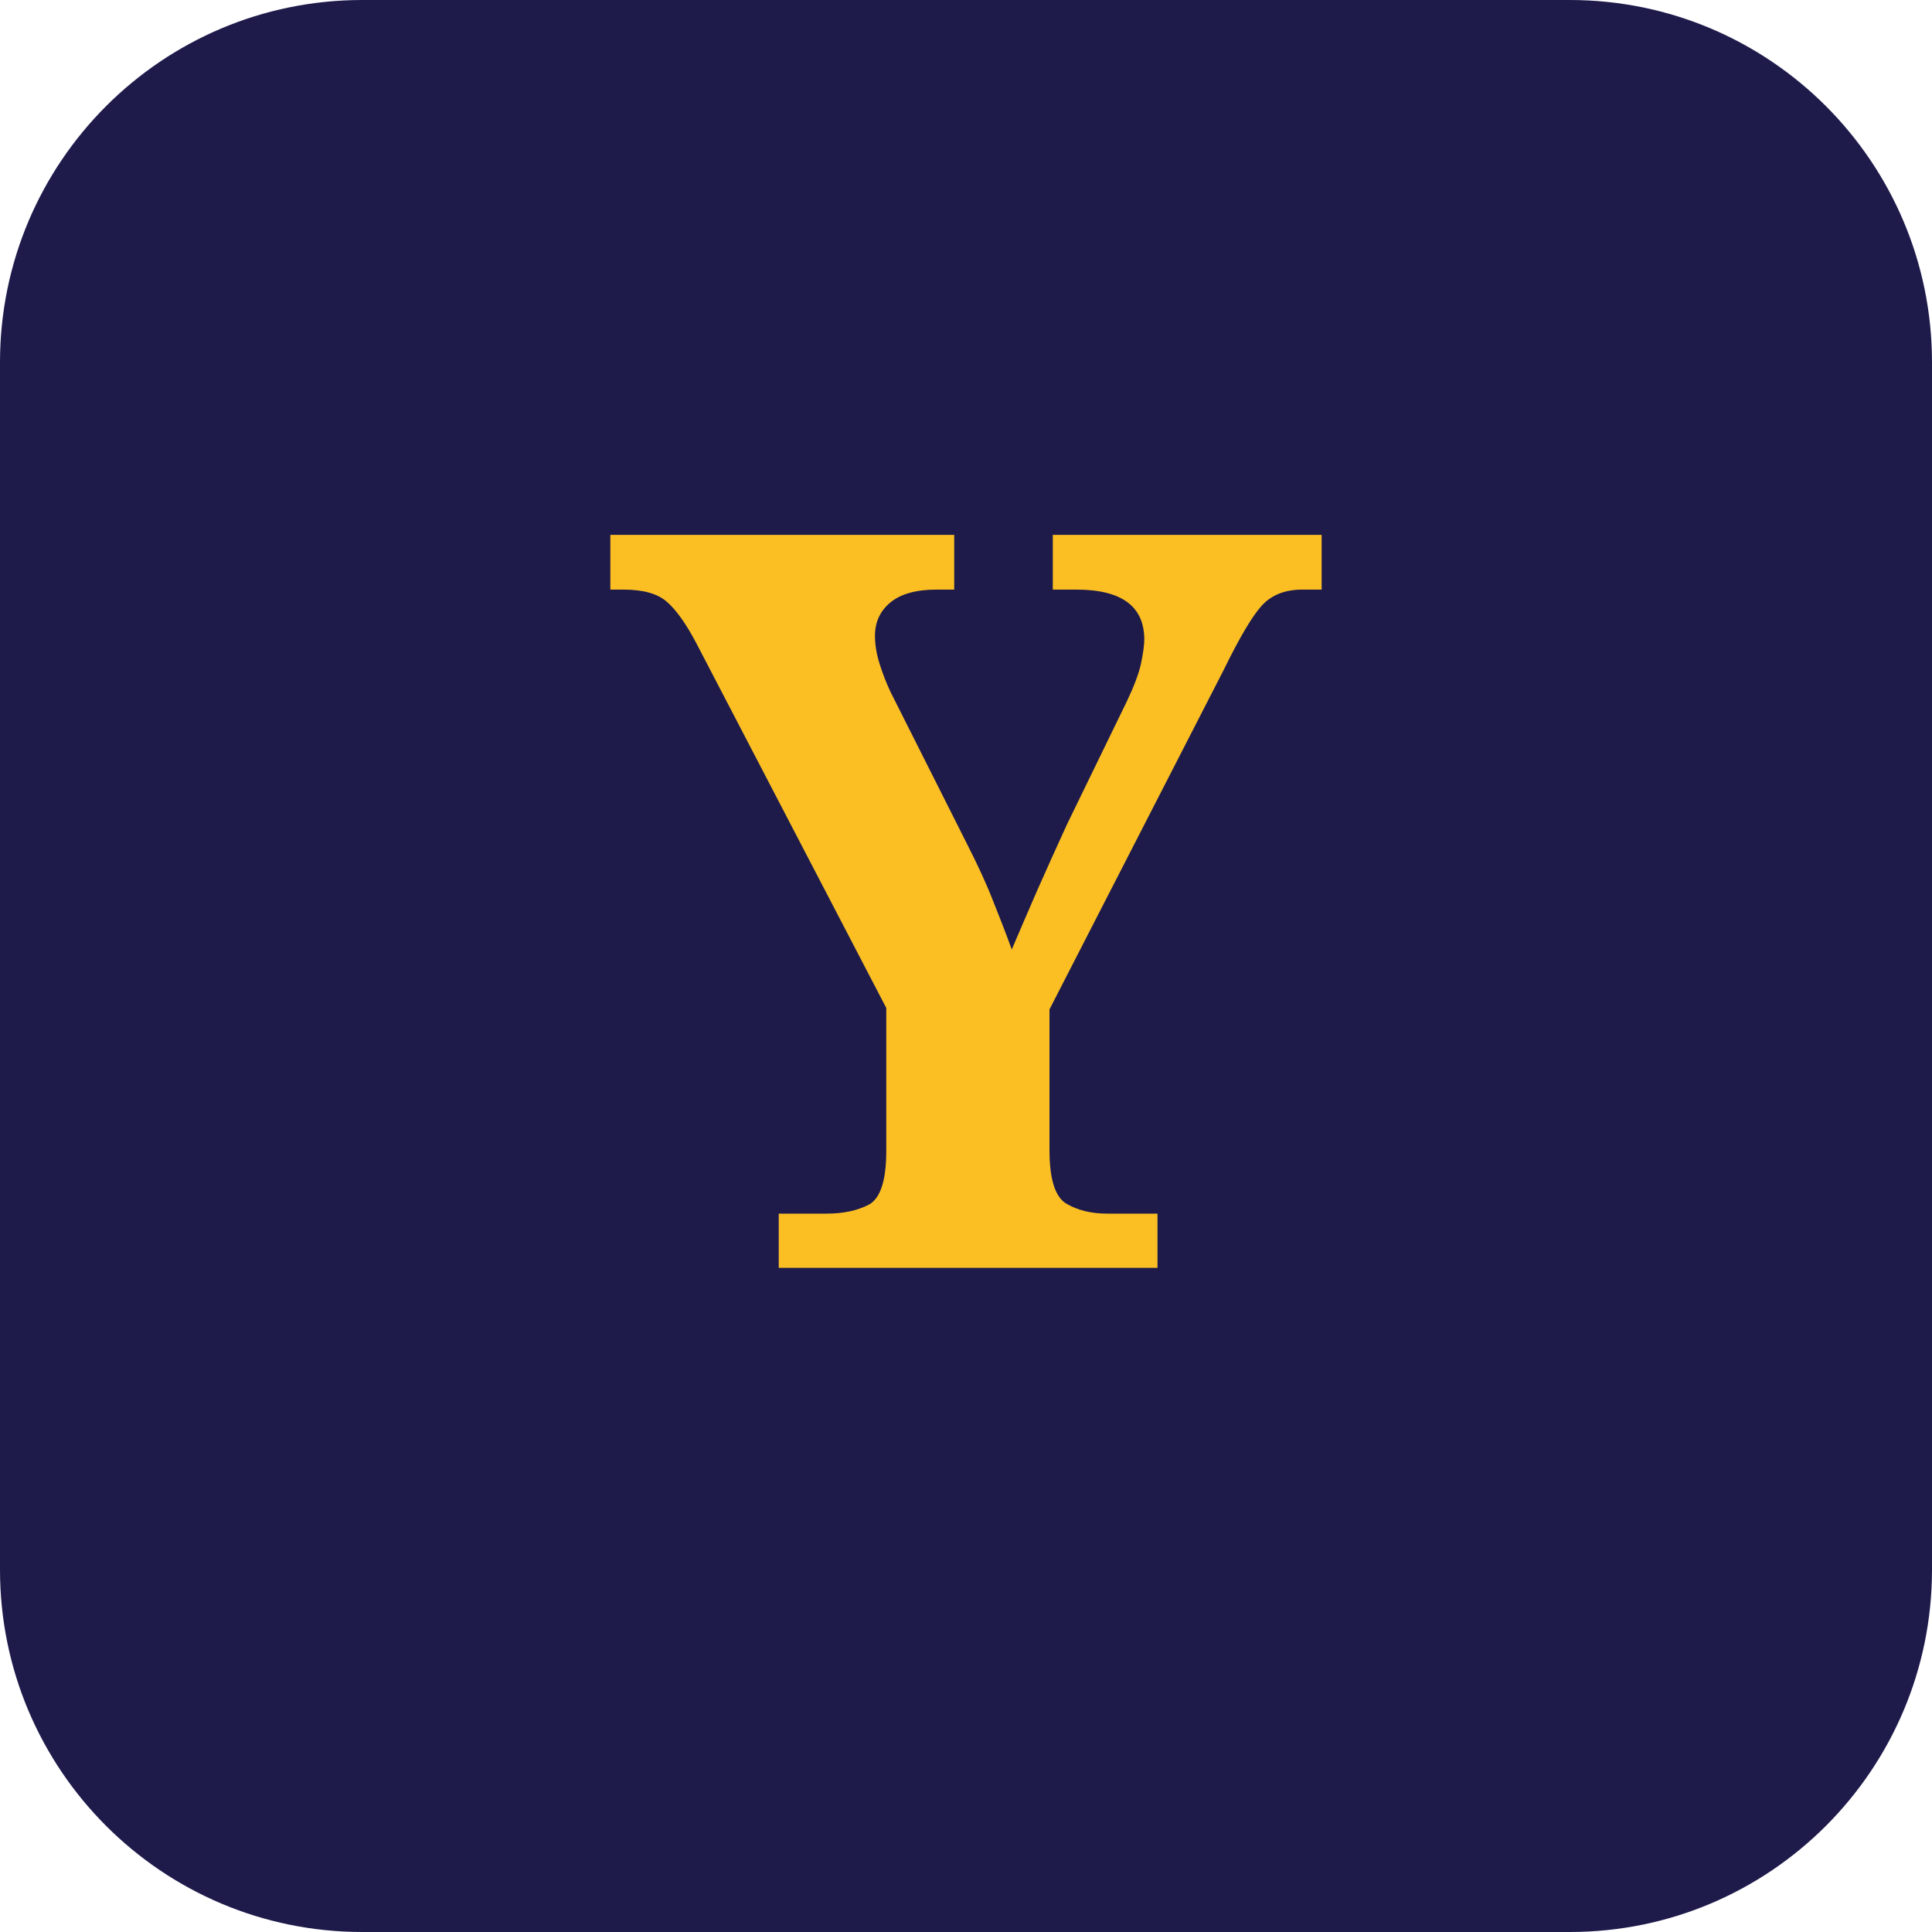
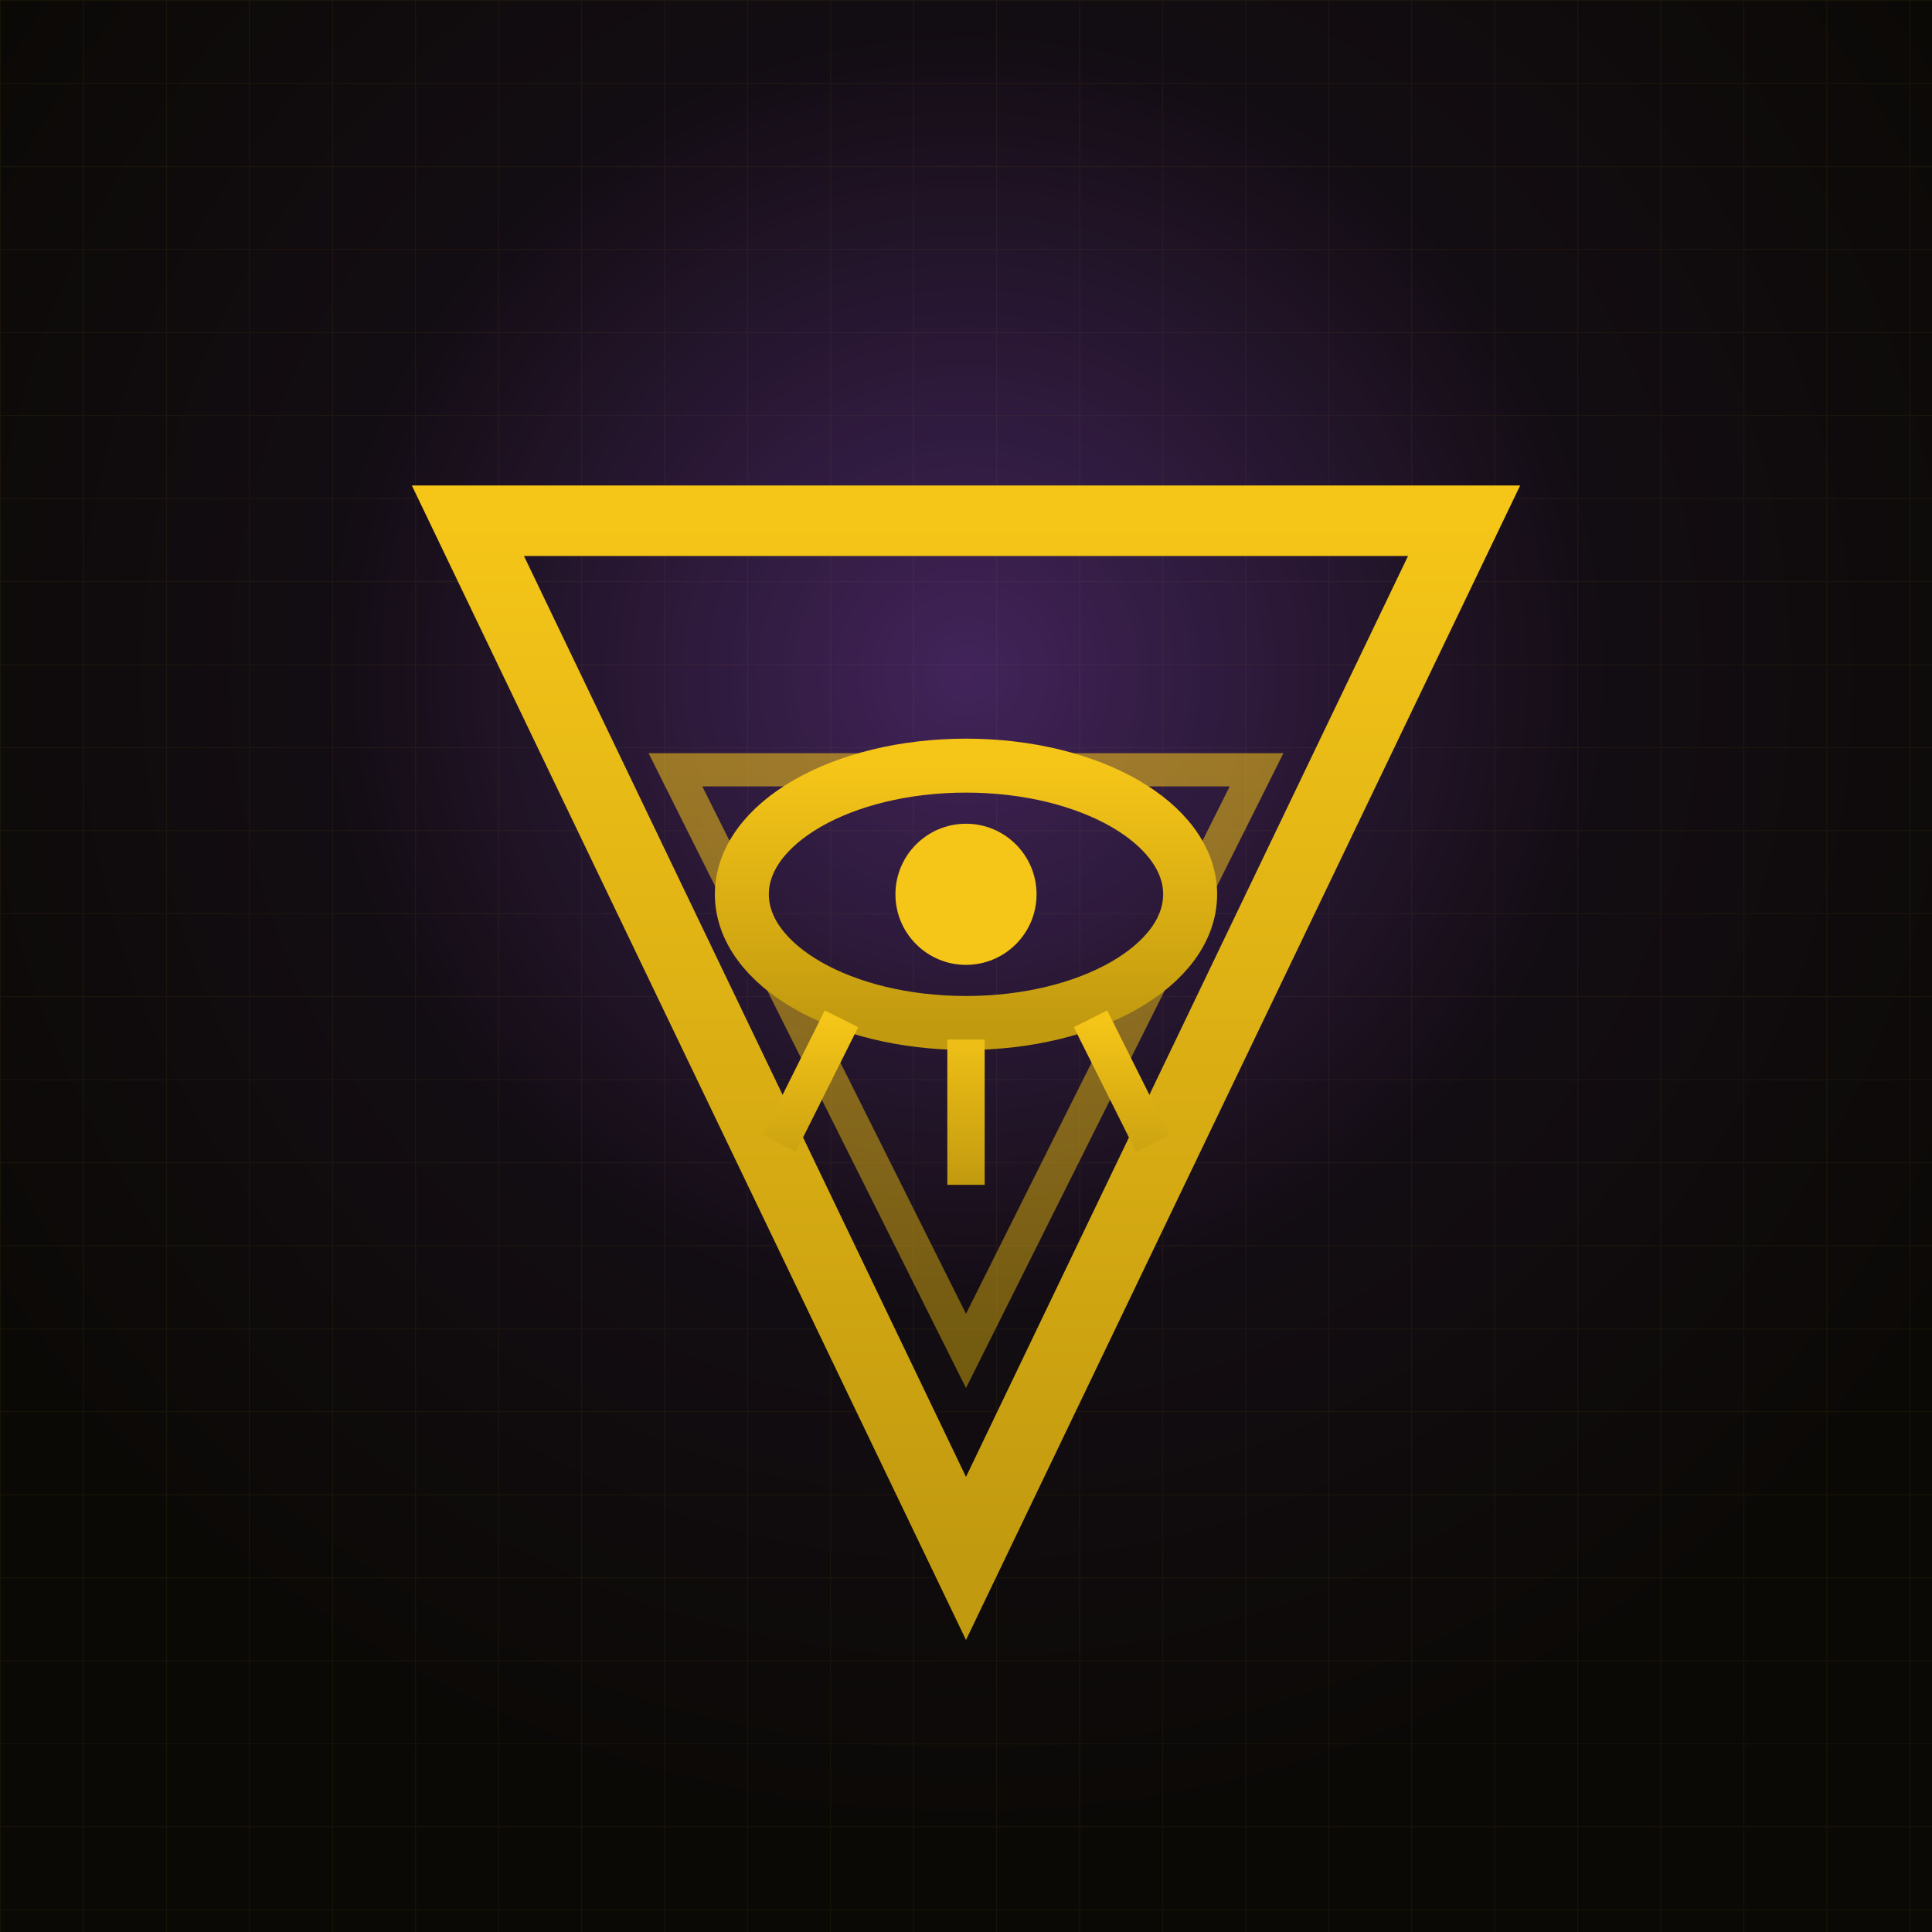
- <svg xmlns="http://www.w3.org/2000/svg" viewBox="0 0 64 64">
-   <rect width="64" height="64" rx="12" fill="#1e1b4b" />
-   <text x="32" y="42" text-anchor="middle" font-family="Georgia, serif" font-size="34" font-weight="bold" fill="#fbbf24">Y</text>
+ <svg xmlns="http://www.w3.org/2000/svg" viewBox="0 0 1024 1024" width="1024" height="1024">
+   <defs>
+     <radialGradient id="halo" cx="50%" cy="35%" r="60%">
+       <stop offset="0%" stop-color="#A855F7" stop-opacity="0.35" />
+       <stop offset="55%" stop-color="#A855F7" stop-opacity="0.05" />
+       <stop offset="100%" stop-color="#A855F7" stop-opacity="0" />
+     </radialGradient>
+     <linearGradient id="gold" x1="0%" y1="0%" x2="0%" y2="100%">
+       <stop offset="0%" stop-color="#F5C518" />
+       <stop offset="100%" stop-color="#C29A0F" />
+     </linearGradient>
+     <pattern id="grid" width="44" height="44" patternUnits="userSpaceOnUse">
+       <path d="M 44 0 L 0 0 0 44" fill="none" stroke="#F5C518" stroke-width="1" stroke-opacity="0.055" />
+     </pattern>
+   </defs>
+   <rect width="1024" height="1024" fill="#0B0906" />
+   <rect width="1024" height="1024" fill="url(#grid)" />
+   <rect width="1024" height="1024" fill="url(#halo)" />
+   <g transform="translate(512, 540) scale(22) translate(-16, -16)" fill="none" stroke="url(#gold)" stroke-linejoin="miter">
+     <path d="M4 4 L28 4 L16 29 Z" stroke-width="1.7" />
+     <path d="M9 10 L23 10 L16 24 Z" stroke-width="0.8" opacity="0.55" />
+     <ellipse cx="16" cy="13" rx="5.4" ry="3.1" stroke-width="1.3" />
+     <circle cx="16" cy="13" r="1.7" fill="#F5C518" stroke="none" />
+     <path d="M16 16.5 L16 20 M13 16 L11.5 19 M19 16 L20.5 19" stroke-width="0.9" />
+   </g>
</svg>
